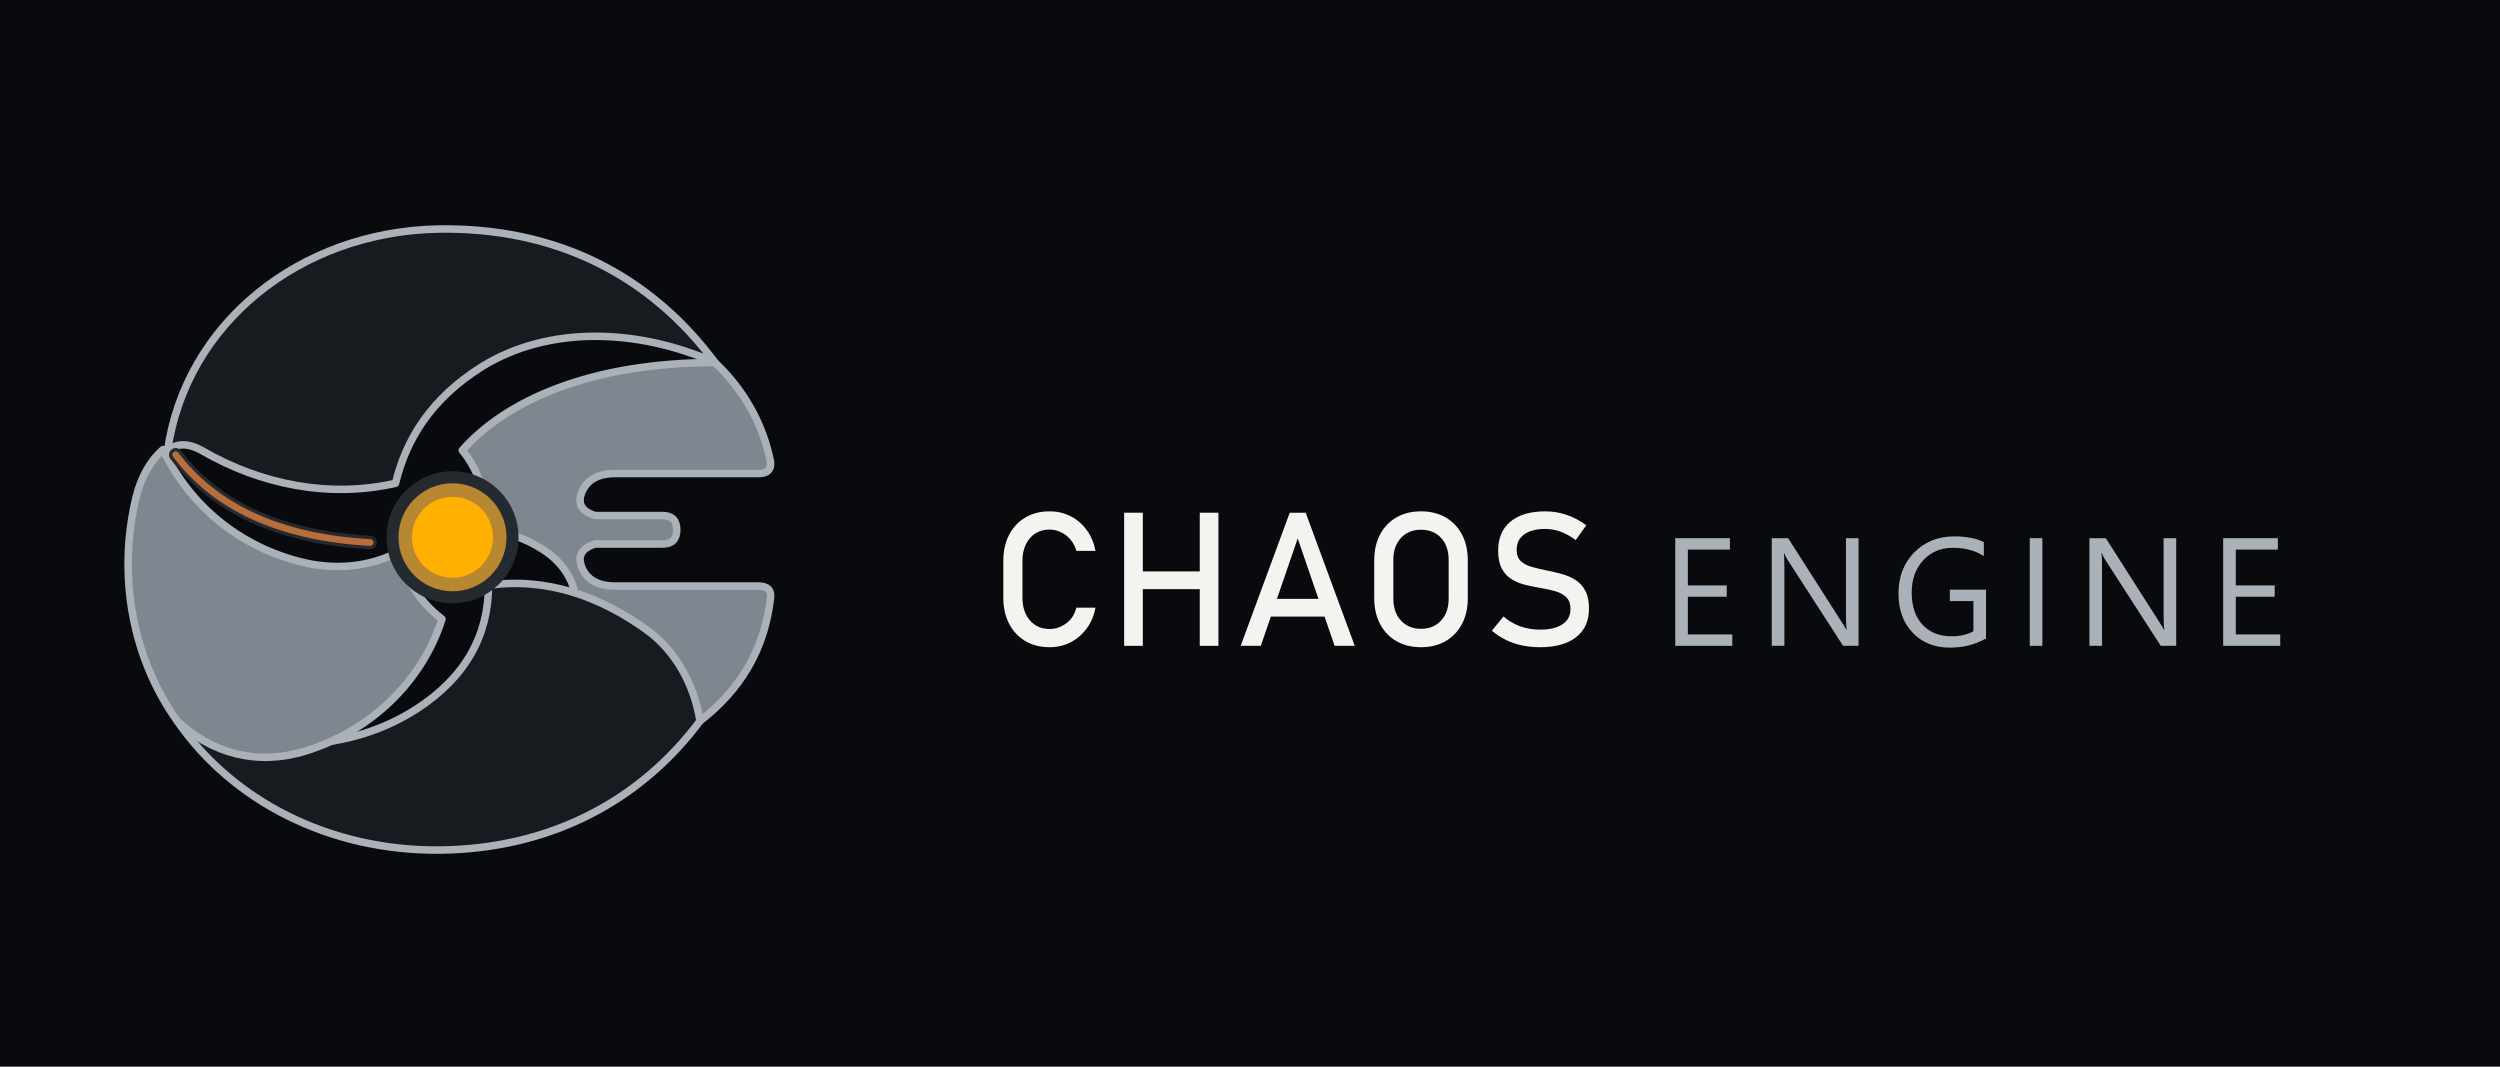
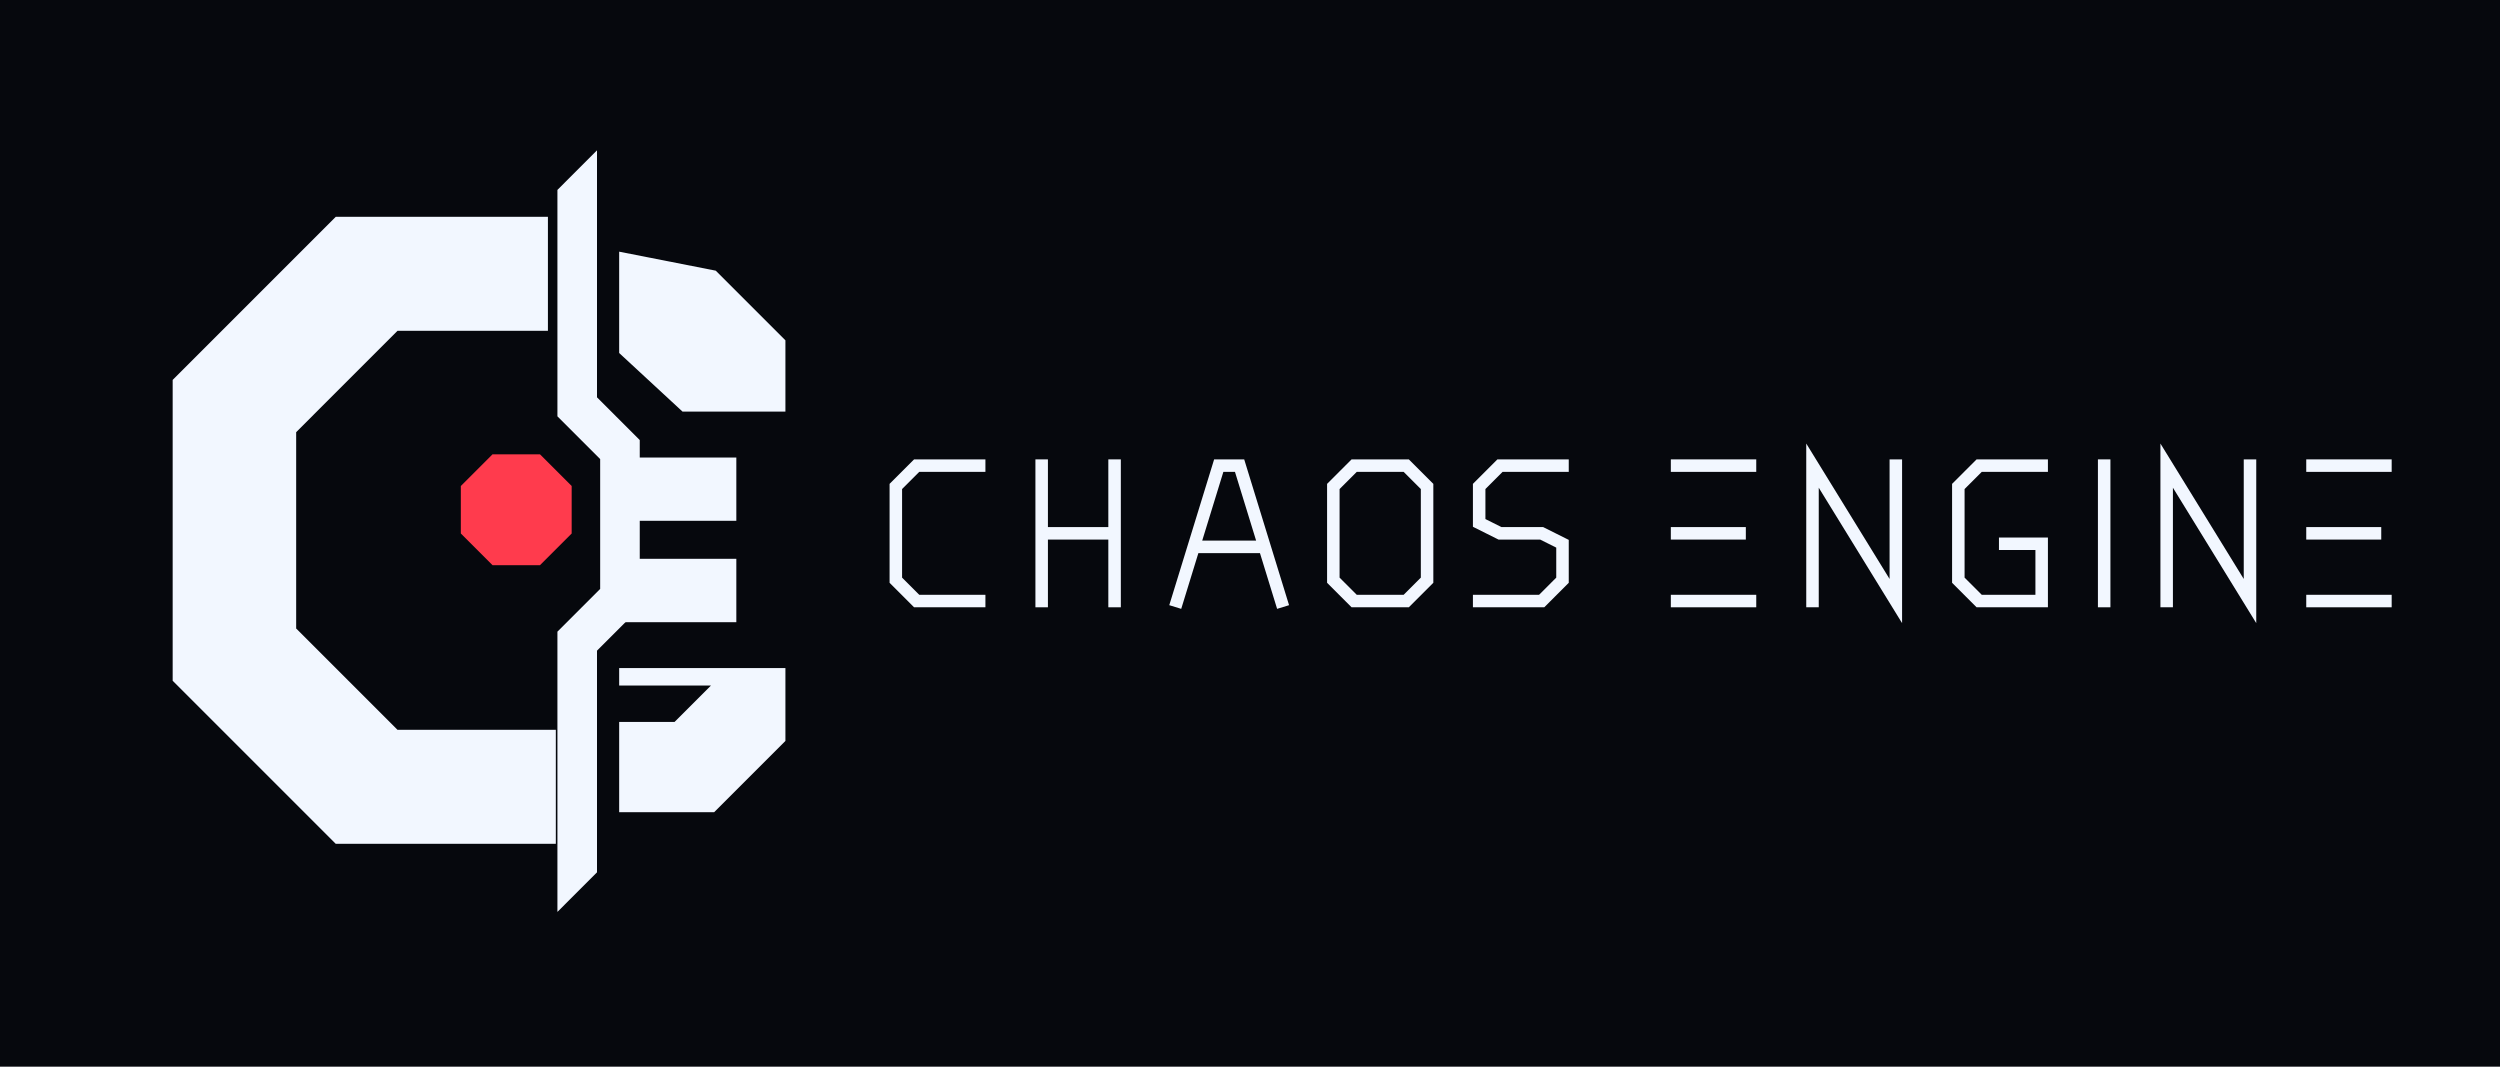
<svg xmlns="http://www.w3.org/2000/svg" width="2400" height="1024" viewBox="0 0 2400 1024" role="img" aria-labelledby="title desc">
-   <rect width="2400" height="1024" fill="#080A0D" />
-   <g transform="translate(60 145) scale(.72)">
-     <g id="chaos-engine-symbol" data-geometry="17d4c5c2b655f876" stroke="#AAB1B8" stroke-width="10" stroke-linejoin="round">
-       <path id="sweep-top" d="M140 400 C164 230 316 108 500 104 C658 101 784 166 870 282 C766 236 648 233 560 287 C491 330 458 385 444 443 C356 463 265 445 187 400 C166 388 151 390 140 400 Z" fill="#171B20" />
-       <path id="sweep-right" d="M870 282 C910 320 934 365 944 414 Q946 430 928 430 L737 430 Q702 430 692 456 Q684 478 710 486 L800 486 Q819 486 819 505 Q819 524 800 524 L710 524 Q684 532 692 554 Q702 580 737 580 L928 580 Q946 580 944 596 C936 665 904 718 850 760 C779 812 689 827 608 794 C660 743 690 674 685 604 C684 574 667 548 640 531 C617 516 590 507 561 505 C567 468 558 429 533 399 C591 333 704 282 870 282 Z" fill="#7E8790" />
-       <path id="sweep-bottom" d="M850 760 C770 867 650 930 505 932 C356 934 226 866 153 760 C270 808 387 799 472 744 C537 702 568 646 568 579 C646 568 718 594 781 640 C817 667 842 710 850 760 Z" fill="#171B20" />
-       <path id="sweep-left" d="M153 760 C93 676 73 566 98 462 C105 434 117 413 134 398 C170 473 235 526 315 547 C364 560 410 554 447 535 C458 572 477 602 506 624 C480 706 412 773 324 800 C259 820 199 803 153 760 Z" fill="#7E8790" />
-     </g>
-     <path id="copper-seam" d="M151 405 C203 474 288 515 410 522" fill="none" stroke="#252A30" stroke-width="18" stroke-linecap="round" />
-     <path d="M151 405 C203 474 288 515 410 522" fill="none" stroke="#B76E3B" stroke-width="9" stroke-linecap="round" />
-     <circle id="hub-separator" cx="520" cy="515" r="88" fill="#252A30" />
-     <circle id="hub-brass" cx="520" cy="515" r="72" fill="#B88732" />
-     <circle id="hub-amber" cx="520" cy="515" r="54" fill="#FFB000" />
+   <rect width="2400" height="1024" fill="#06080D" />
+   <g transform="translate(70 120) scale(.76)" data-geometry="quantum-mandate-v3">
+     <path d="M332 116H600V260H410L282 388V636L410 764H610V908H332L126 702V322Z" fill="#F2F7FF" />
+     <path d="M690 160L812 184 900 272V362H770L690 288ZM690 420H838V500H690ZM690 548H838V628H690ZM690 686H900V778L810 868H690V754H760L806 708H690Z" fill="#F2F7FF" />
+     <path d="M490 456 530 416H590L630 456V516L590 556H530L490 516Z" fill="#FF3B4D" />
+     <path d="M612 82 662 32V344L716 398V610L662 664V944L612 994V640L666 586V422L612 368Z" fill="#F2F7FF" />
  </g>
-   <g id="wordmark">
-     <path d="M1007.656 621.318Q994.297 621.318 984.277 615.386Q974.258 609.453 968.721 598.73Q963.184 588.008 963.184 573.682V538.613Q963.184 524.199 968.721 513.477Q974.258 502.754 984.277 496.821Q994.297 490.889 1007.656 490.889Q1018.73 490.889 1027.915 495.635Q1037.1 500.381 1043.296 508.906Q1049.492 517.432 1051.689 528.857H1033.32Q1031.65 522.705 1027.739 518.091Q1023.828 513.477 1018.555 510.928Q1013.281 508.379 1007.656 508.379Q995.879 508.379 988.716 516.685Q981.553 524.99 981.553 538.613V573.682Q981.553 587.305 988.716 595.566Q995.879 603.828 1007.656 603.828Q1016.006 603.828 1023.389 598.555Q1030.771 593.281 1033.32 583.35H1051.689Q1049.492 594.775 1043.252 603.301Q1037.012 611.826 1027.871 616.572Q1018.73 621.318 1007.656 621.318Z" fill="#F4F3EF" />
-     <path d="M1151.775 620.0V492.207H1169.705V620.0ZM1079.178 620.0V492.207H1097.107V620.0ZM1090.34 565.596V548.545H1161.268V565.596Z" fill="#F4F3EF" />
-     <path d="M1191.041 620.0 1238.15 492.207H1253.443L1300.553 620.0H1281.217L1245.797 516.904L1210.377 620.0ZM1212.75 591.963V574.912H1279.986V591.963Z" fill="#F4F3EF" />
-     <path d="M1364.164 621.318Q1350.629 621.318 1340.521 615.474Q1330.414 609.629 1324.833 598.994Q1319.252 588.359 1319.252 574.209V537.998Q1319.252 523.76 1324.833 513.169Q1330.414 502.578 1340.521 496.733Q1350.629 490.889 1364.164 490.889Q1377.699 490.889 1387.807 496.733Q1397.914 502.578 1403.495 513.169Q1409.076 523.76 1409.076 537.998V574.209Q1409.076 588.359 1403.495 598.994Q1397.914 609.629 1387.807 615.474Q1377.699 621.318 1364.164 621.318ZM1364.164 603.652Q1376.205 603.652 1383.456 595.742Q1390.707 587.832 1390.707 574.824V537.383Q1390.707 524.287 1383.456 516.421Q1376.205 508.555 1364.164 508.555Q1352.211 508.555 1344.916 516.421Q1337.621 524.287 1337.621 537.383V574.824Q1337.621 587.832 1344.916 595.742Q1352.211 603.652 1364.164 603.652Z" fill="#F4F3EF" />
-     <path d="M1478.488 621.318Q1469.172 621.318 1460.954 619.561Q1452.736 617.803 1445.573 614.287Q1438.41 610.771 1432.17 605.498L1443.332 591.787Q1450.627 598.115 1459.416 601.279Q1468.205 604.443 1478.488 604.443Q1492.375 604.443 1500.021 599.258Q1507.668 594.072 1507.668 584.756V584.668Q1507.668 577.373 1503.801 573.506Q1499.934 569.639 1493.649 567.749Q1487.365 565.859 1479.895 564.629Q1472.688 563.398 1465.349 561.729Q1458.01 560.059 1451.857 556.499Q1445.705 552.939 1441.97 546.26Q1438.234 539.58 1438.234 528.418V528.33Q1438.234 510.488 1450.1 500.688Q1461.965 490.889 1483.586 490.889Q1493.869 490.889 1503.713 494.185Q1513.557 497.48 1522.873 504.248L1512.678 518.486Q1505.383 513.037 1498.132 510.4Q1490.881 507.764 1483.586 507.764Q1470.49 507.764 1463.239 512.993Q1455.988 518.223 1455.988 527.803V527.891Q1455.988 535.098 1460.207 538.877Q1464.426 542.656 1471.237 544.458Q1478.049 546.26 1485.871 547.842Q1492.902 549.248 1499.934 551.226Q1506.965 553.203 1512.722 556.938Q1518.479 560.674 1521.95 567.178Q1525.422 573.682 1525.422 584.141V584.316Q1525.422 601.982 1513.117 611.65Q1500.812 621.318 1478.488 621.318Z" fill="#F4F3EF" />
-     <path d="M1663.012 620.0H1608.239V516.651H1660.706V527.606H1620.347V561.983H1657.679V572.866H1620.347V609.045H1663.012Z" fill="#AAB1B8" />
-     <path d="M1784.217 620.0H1769.371L1716.183 537.624Q1714.165 534.525 1712.868 531.137H1712.435Q1713.012 534.453 1713.012 545.335V620.0H1700.904V516.651H1716.615L1768.362 597.73Q1771.605 602.775 1772.542 604.649H1772.83Q1772.109 600.181 1772.109 589.442V516.651H1784.217Z" fill="#AAB1B8" />
-     <path d="M1906.575 612.937Q1891.008 621.73 1871.981 621.73Q1849.856 621.73 1836.198 607.46Q1822.541 593.19 1822.541 569.695Q1822.541 545.696 1837.712 530.308Q1852.883 514.921 1876.161 514.921Q1893.026 514.921 1904.485 520.399V533.804Q1891.945 525.876 1874.792 525.876Q1857.423 525.876 1846.324 537.84Q1835.225 549.804 1835.225 568.83Q1835.225 588.433 1845.531 599.64Q1855.837 610.847 1873.495 610.847Q1885.603 610.847 1894.467 606.018V577.046H1871.837V566.091H1906.575Z" fill="#AAB1B8" />
-     <path d="M1960.682 620.0H1948.574V516.651H1960.682Z" fill="#AAB1B8" />
-     <path d="M2089.166 620.0H2074.32L2021.132 537.624Q2019.114 534.525 2017.816 531.137H2017.384Q2017.961 534.453 2017.961 545.335V620.0H2005.853V516.651H2021.564L2073.311 597.73Q2076.554 602.775 2077.491 604.649H2077.779Q2077.058 600.181 2077.058 589.442V516.651H2089.166Z" fill="#AAB1B8" />
-     <path d="M2189.038 620.0H2134.264V516.651H2186.732V527.606H2146.372V561.983H2183.705V572.866H2146.372V609.045H2189.038Z" fill="#AAB1B8" />
+   <g id="wordmark" transform="translate(0 447)" data-geometry="quantum-mandate-v3" aria-label="CHAOS ENGINE" fill="none" stroke="#F2F7FF" stroke-width="12" stroke-linecap="square" stroke-linejoin="miter">
+     <path d="M940 0H880L860 20V110L880 130H940" />
+     <path d="M1000 0V130M1070 0V130M1000 65H1070" />
+     <path d="M1130 130L1170 0H1190L1230 130M1148 78H1212" />
+     <path d="M1300 0H1350L1370 20V110L1350 130H1300L1280 110V20Z" />
+     <path d="M1500 0H1440L1420 20V55L1440 65H1480L1500 75V110L1480 130H1420" />
+     <path d="M1610 0H1680M1610 65H1670M1610 130H1680" />
+     <path d="M1740 130V0L1820 130V0" />
+     <path d="M1960 0H1900L1880 20V110L1900 130H1960V75H1925" />
+     <path d="M2020 0V130" />
+     <path d="M2080 130V0L2160 130V0" />
+     <path d="M2220 0H2290M2220 65H2280M2220 130H2290" />
  </g>
</svg>
